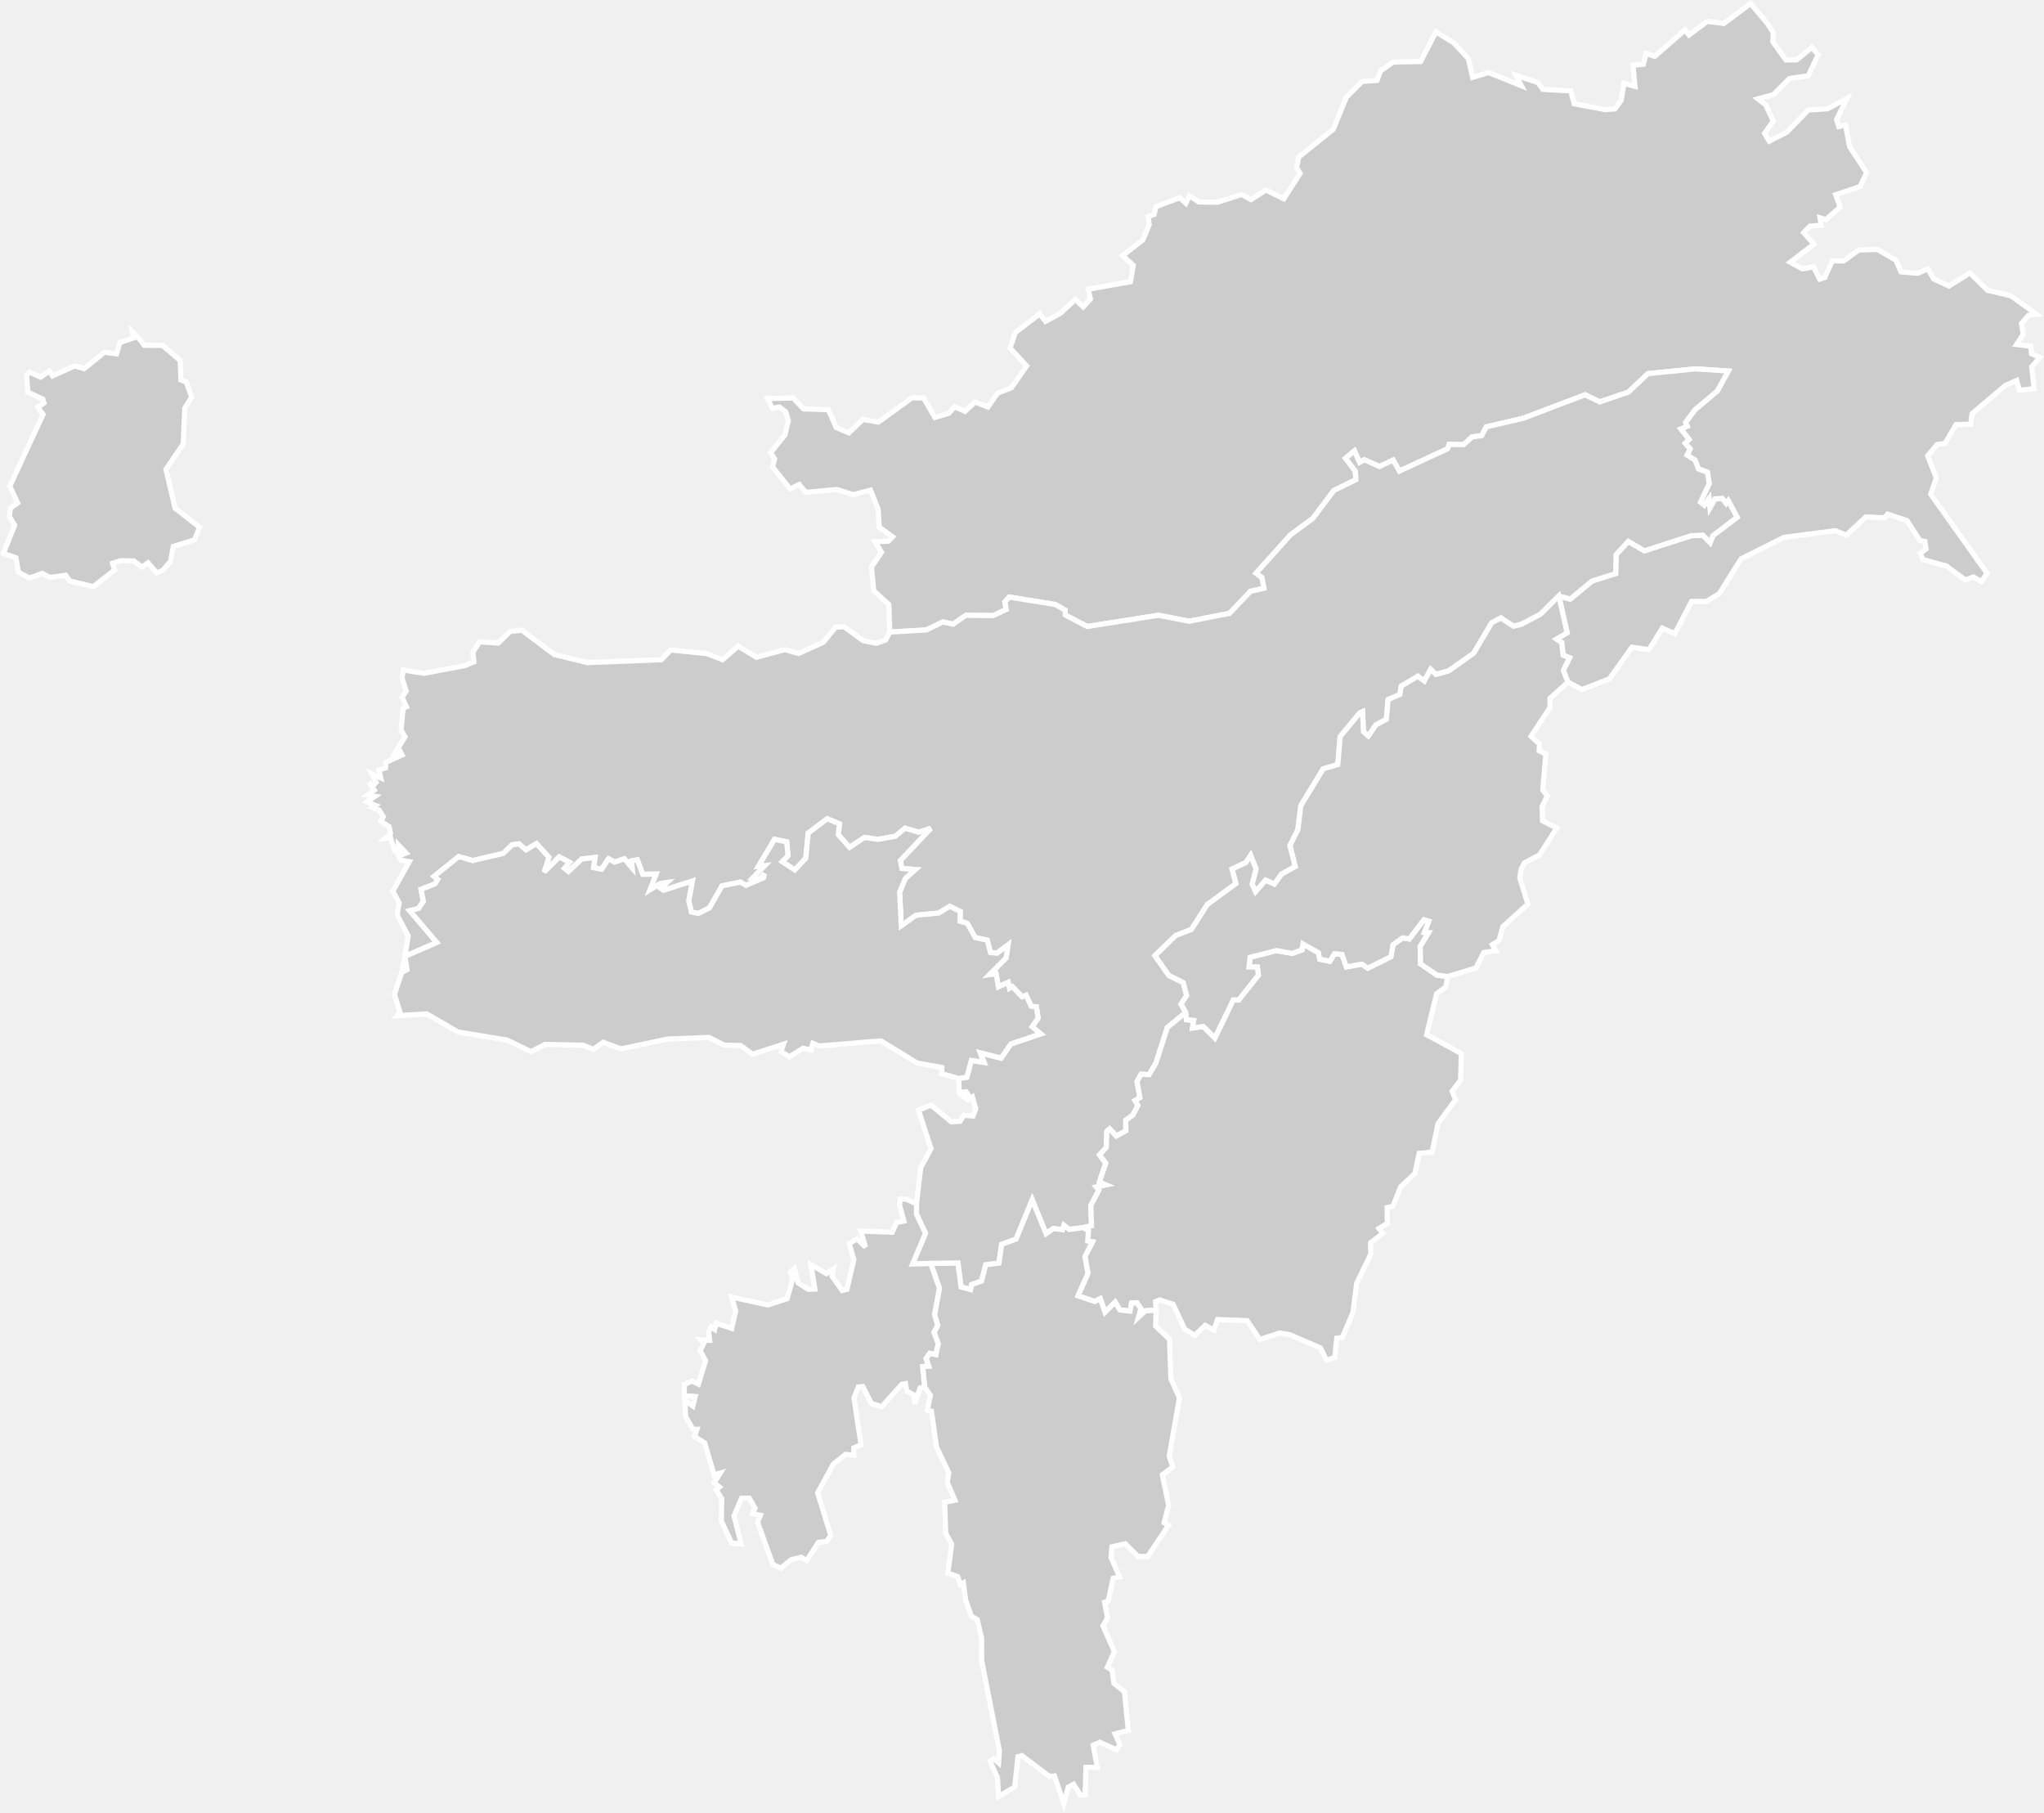
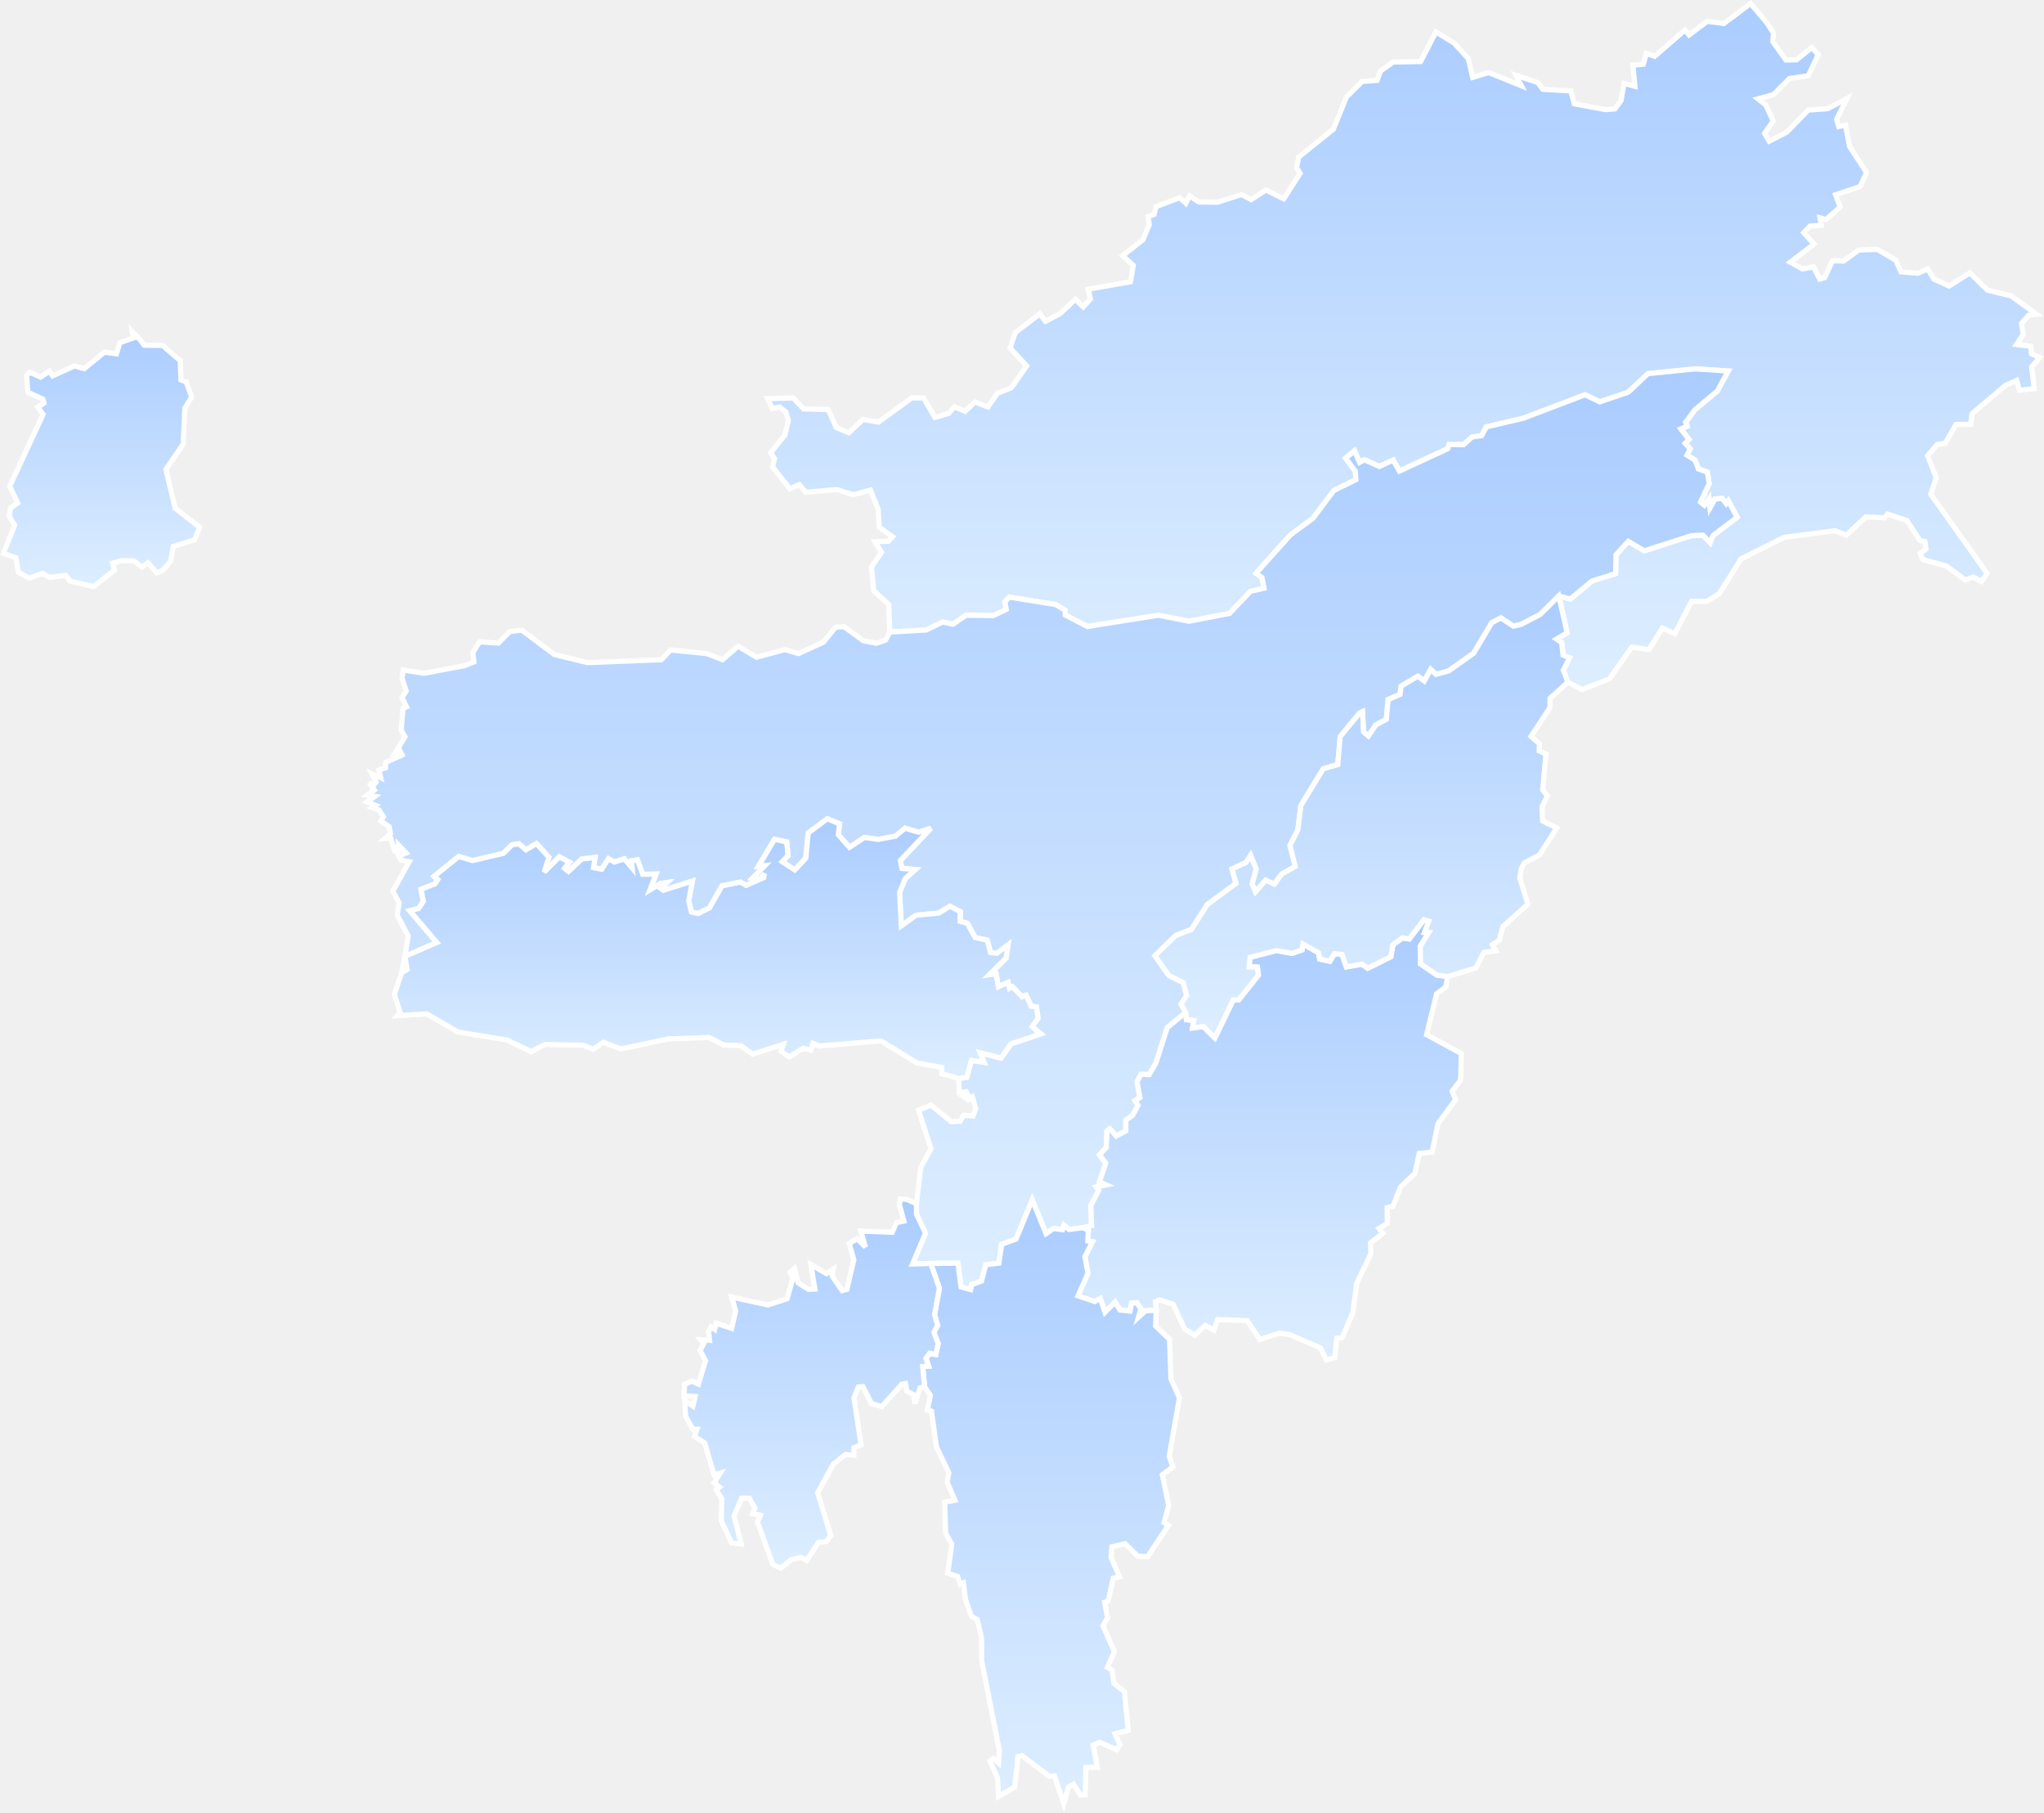
- <svg xmlns="http://www.w3.org/2000/svg" xmlns:ns1="http://amcharts.com/ammap" version="1.1" id="svg1" width="197.475" height="175.076">
+ <svg xmlns="http://www.w3.org/2000/svg" xmlns:ns1="http://amcharts.com/ammap" version="1.1" id="svg1" viewBox="0 0 197.475 175.076">
  <defs id="defs1">
    <style type="text/css" id="style1">
- 			.land
- 			{
- 				fill: #CCCCCC;
- 				fill-opacity: 1;
- 				stroke:white;
- 				stroke-opacity: 1;
- 				stroke-width:0.5;
- 			}
- 		</style>
+       .land {
+         /* Use the fill attribute to reference the gradient */
+         fill: url(#landGradient);
+         fill-opacity: 1;
+         stroke: white;
+         stroke-opacity: 1;
+         stroke-width: 0.5;
+         transition: fill 0.3s ease-in-out; /* Add a smooth transition for the hover effect */
+       }
+       .land:hover {
+         fill: #ffff; /* Change the fill color on hover */
+         fill-opacity: 1;
+         stroke: white;
+         stroke-opacity: 1;
+         stroke-width: 0.5;
+       }
+     </style>
    <ns1:ammap projection="mercator" leftLongitude="68.19" topLatitude="37.054" rightLongitude="97.42" bottomLatitude="6.746" />
+     <linearGradient id="landGradient" x1="0%" y1="0%" x2="0%" y2="100%">
+       <stop offset="0%" stop-color="#aaccff" stop-opacity="1" />
+       <stop offset="100%" stop-color="#ddeeff" stop-opacity="1" />
+     </linearGradient>
  </defs>
  <g id="g1" transform="translate(-414.8528,-290.4187)">
-     <path id="IN-AN" title="Andaman and Nicobar Islands" class="land" d="m 537.246,781.75 -0.041,0.466 0.768,0.304 0.104,2.457 1.258,1.833 -0.71,-0.023 0.661,0.926 -0.574,0.186 -0.437,0.938 0.103,1.868 -0.409,0.423 -0.663,-0.487 -0.502,1.293 -0.461,-0.214 0.224,-1.081 -0.606,-0.312 -0.121,-1.241 -0.813,-0.728 0.069,-0.773 -1.076,-1.115 -0.646,0.178 -0.121,-1.947 0.365,-0.271 -0.4,-0.268 0.64,-1.356 0.994,0.058 0.564,-0.57 0.878,0.273 0.092,-0.675 z m -2.826,-4.263 0.895,1.757 -2.249,2.46 -0.57,-1.38 0.238,-1.305 1.704,-0.466 z m -6.972,-12.196 0.62,0.371 0.054,0.948 0.372,-0.123 0.733,0.794 -0.07,1.212 -0.819,-0.733 -1.384,0.385 -0.288,-0.629 0.323,-0.479 -0.855,0.169 0.198,-1.447 z m 3.502,-0.069 0.743,0.764 -0.11,1.331 -1.472,-1.185 0.529,-0.846 0.383,0.604 z m 0.656,-2.042 0.291,1.838 -0.652,-1.686 z m -1.091,-2.228 0.394,0.704 -0.884,1.042 0.947,1.258 0.041,1.096 -0.412,-0.268 -0.465,0.316 -0.158,0.769 -0.325,-0.992 0.426,0.079 0.114,-0.581 0.146,0.449 0.247,-0.666 -0.938,0.562 0.092,-0.832 -0.627,-0.644 -0.116,-1.08 z m -6.096,-0.721 0.087,0.94 -0.404,-0.509 z m -2.282,-1.897 0.359,0.197 -0.356,1.473 1.639,1.278 -0.11,0.456 -1.593,-0.566 -0.756,-1.021 0.157,-1.465 z m -1.725,-2.47 0.285,0.719 -0.466,-0.199 z m 11.976,-2.108 0.554,2.209 -0.33,0.028 -0.08,0.959 z m -17.337,-14.115 0.765,1.018 0.632,-0.273 -0.606,0.352 0.105,1.126 -0.86,0.459 -1.209,-0.157 -0.228,-1.88 0.96,-0.035 0.151,-0.86 z m -5.693,-34.928 0.303,0.686 0.034,-0.418 0.553,0.459 0.043,1.315 0.571,0.302 0.19,2.299 -1.188,1.388 0.616,0.718 -1.181,1.421 -1.64,-0.774 -1.035,0.34 0.738,-1.745 -0.843,-1.117 -0.088,-2.416 0.448,0.447 1.244,-2.136 0.892,-0.621 0.231,0.456 z m 2.629,-12.987 0.929,1.561 -0.763,0.624 0.924,0.421 -0.055,0.362 -1.862,0.513 -0.434,-0.436 0.123,-0.717 0.751,-0.104 -0.195,-1.461 z m -0.926,-0.669 -0.284,0.153 0.186,-0.911 z m -7.918,-1.076 1.085,0.175 -0.019,1.307 -1.158,-0.147 z m 6.716,-0.233 0.622,0.307 -0.822,0.737 z m 10.071,-5.099 1.075,0.165 -0.465,0.496 -0.716,-0.342 z m -1.074,-4.045 0.271,-0.21 0.564,0.524 0.933,2.46 -0.237,0.444 -0.886,-1.444 -0.543,0.038 -1.023,-1.007 0.826,-1.147 z m 0.412,-1.473 0.074,1.261 -0.647,-0.608 -0.046,-0.721 z m 0.807,-1.151 0.371,2.374 -0.807,-0.647 0.006,-0.669 -1.081,-0.744 0.615,-0.126 0.421,0.574 z m 0.855,-1.156 0.553,1.465 -0.427,1.251 -0.784,-1.058 z m -7.699,-0.517 0.06,1.494 0.968,-0.156 -0.584,2.049 1.288,0.628 -0.452,0.561 -0.476,-0.433 -0.055,0.531 0.673,0.359 -1.042,0.797 0.111,2.36 0.468,-1.735 0.792,-0.083 0.084,0.74 -0.687,4.226 -0.257,-0.223 -0.058,0.482 -0.813,-0.361 0.133,0.786 -0.88,0.345 0.156,0.609 0.294,-0.327 0.144,0.38 0.739,-0.775 -0.176,-0.575 0.734,0.443 -0.947,3.994 -0.272,-0.632 -1.076,-0.317 0.008,-1.068 -0.615,0.203 -0.202,-1.209 0.583,0.089 0.174,-0.44 -0.264,-0.31 -0.496,0.348 -0.418,-1.771 -0.55,0.498 -0.324,-2.989 -0.489,0.204 -0.198,-0.477 1.023,-2.094 0.51,1.253 0.312,-0.204 0.053,0.828 0.144,-0.278 0.264,-4.923 z m 0.75,0.37 0.37,-0.013 -0.121,0.728 -0.526,-0.089 z m 3.455,-0.801 0.246,0.695 -0.456,-0.228 -0.099,0.444 -0.164,-0.604 z m 3.685,-0.13 0.187,0.526 0.404,-0.489 -0.109,1.198 -0.783,-0.537 z m -2.854,-0.401 -0.404,1.062 -0.432,-1.22 0.529,0.163 0.161,-0.639 z m -3.45,-0.628 1.278,0.368 0.601,-0.269 0.48,0.845 -0.638,0.429 0.453,1.079 -0.71,-0.055 0.088,0.851 -0.591,-0.164 -0.426,0.736 0.215,0.507 -1.001,0.929 -0.534,-0.669 0.644,-3.023 -0.578,-0.185 0.169,-0.602 0.297,0.213 0.359,-0.453 z m 22.254,-0.224 0.744,0.697 0.114,1.095 -1.131,-0.175 -0.248,-0.86 z m -18.511,-1.999 -0.482,1.176 -0.272,-0.109 0.235,-1.076 z m -5.117,-8.831 0.142,2.349 -0.486,-1.677 z m 3.934,-1.852 0.482,0.076 -0.353,0.583 0.48,0.025 0.547,1.637 -0.418,0.709 0.97,1.366 -0.47,1.433 0.217,3.108 -0.76,0.34 -0.021,0.317 0.562,-0.04 -0.893,0.511 -0.017,0.806 -1.764,-0.466 1.351,2.293 -1.306,0.373 -1.274,-0.365 -0.351,0.512 -0.719,-0.099 -0.439,-0.601 0.168,-5.718 -0.481,-0.238 0.412,0.014 1.029,-1.35 -0.528,-0.477 0.377,-0.626 -0.465,-2.23 0.291,0.358 1.548,-1.926 0.653,0.518 v 0 l 0.628,-0.148 v 0 z m -4.254,-1.624 0.507,0.29 0.034,1.92 -0.425,1.007 -0.541,0.113 0.285,0.408 -0.437,0.729 -0.419,-1.677 0.448,-2.146 z m 6.511,-0.107 -0.569,0.639 0.07,0.693 -0.646,-0.129 0.163,-1.032 0.261,0.421 z m 0.475,-12.32 0.326,1.028 -0.216,1.926 0.222,0.671 0.337,-0.368 0.198,0.321 -0.326,0.511 0.739,0.989 -0.519,0.702 -0.691,-0.902 -0.617,-0.173 -0.355,0.523 -0.337,-0.67 -0.412,0.349 1.233,0.511 0.063,0.927 0.704,-0.113 -0.007,0.487 0.437,-0.285 -0.721,2.001 0.056,2.091 -0.648,1.119 -0.797,-0.138 0.185,0.473 -0.837,-1.026 -0.385,0.146 -0.306,0.69 0.771,1.078 -0.548,0.528 -0.113,-0.821 -0.517,0.049 -0.583,1.18 0.388,0.943 v 0 l -0.628,0.148 v 0 l -1.021,-0.813 -10e-4,-1.52 0.505,-0.024 0.143,-0.554 -0.769,-0.12 0.174,-1.519 0.535,-0.148 -0.256,-0.652 0.785,-0.262 -0.791,-0.297 0.378,-1.785 0.559,-0.439 -0.669,-0.428 0.413,-0.528 -0.431,-0.167 0.372,-1.39 0.576,-0.23 -0.5,-0.356 h 0.518 l 0.343,-0.588 -0.262,-0.892 1.21,-0.648 -0.25,-0.742 0.989,-0.173 0.506,0.356 -0.023,-0.969 0.467,0.666 z m -0.285,-2.199 0.251,1.053 -1.069,-0.601 z m 13.096,-26.327 -0.617,1.441 0.021,-0.82 z" />
    <path id="IN-AR" title="Arunachal Pradesh" class="land" d="m 585.597,292.679 0.586,0.923 -0.057,0.841 1.267,1.77 1.034,-0.016 1.469,-1.19 0.621,0.696 -0.973,2.039 -1.803,0.259 -1.561,1.563 -1.49,0.405 0.751,0.583 0.722,1.549 -0.829,1.205 0.445,0.751 1.713,-0.878 2.06,-2.129 1.865,-0.127 1.871,-0.993 -1,2.03 0.212,0.683 0.654,-0.134 0.39,2.067 1.644,2.509 -0.628,1.353 -2.37,0.793 0.447,1.187 -1.382,1.211 -0.568,-0.17 0.119,0.718 -1.089,0.082 -0.606,0.63 0.991,1.113 -2.287,1.745 1.174,0.645 1.07,-0.193 0.596,1.178 0.491,-0.153 0.742,-1.616 1.087,0.022 1.452,-1.06 1.779,-0.064 1.81,1.043 0.488,1.129 1.63,0.135 0.971,-0.416 0.571,0.968 1.478,0.681 2.011,-1.265 1.703,1.671 2.264,0.539 2.48,1.791 -0.774,0.095 -0.687,0.791 0.172,1.026 -0.653,1.002 1.376,0.162 0.074,0.735 0.798,0.354 -0.776,0.895 0.229,2.116 -1.421,0.162 -0.261,-0.953 -1.092,0.481 -3.224,2.735 -0.127,1.023 -1.421,0.019 -1.053,1.817 -0.752,0.104 -0.936,1.096 0.839,2.132 -0.541,1.582 5.44,7.636 -0.53,0.795 -0.792,-0.431 -0.775,0.283 -1.819,-1.347 -2.282,-0.628 -0.257,-0.601 0.558,-0.413 -0.103,-0.728 -0.489,-0.107 -1.243,-1.92 -1.88,-0.616 -0.282,0.356 -1.812,-0.09 -1.888,1.767 -1.08,-0.433 -4.949,0.647 -4.142,2.08 -2.098,3.346 -1.236,0.76 -1.45,10e-4 -1.615,3.106 -1.202,-0.53 -1.294,2.077 -1.649,-0.233 -2.175,3.059 -2.644,1.026 -1.359,-0.706 v 0 l -0.449,-1.143 0.601,-1.213 -0.623,-0.257 -0.136,-1.221 -0.505,-0.33 1.033,-0.607 -0.803,-3.554 v 0 l 1.104,0.297 2.101,-1.742 2.285,-0.723 0.041,-1.82 1.182,-1.293 1.547,0.916 4.526,-1.457 1.134,-0.058 0.701,0.73 0.261,-0.675 2.344,-1.782 -0.85,-1.586 -0.204,0.267 -0.38,-0.491 -0.692,0.044 -0.498,0.871 -0.092,-0.892 -0.445,0.632 -0.377,-0.309 0.842,-1.781 -0.173,-1.105 -0.868,-0.314 -0.328,-0.855 -0.776,-0.48 0.3,-0.601 -0.482,-0.549 0.377,-0.37 -0.801,-1.012 0.62,-0.257 -0.153,-0.381 0.893,-1.201 2.18,-1.837 1.05,-1.915 -3.173,-0.209 -4.587,0.462 -1.901,1.791 -2.755,0.937 -1.42,-0.686 -5.971,2.269 -3.568,0.83 -0.449,0.846 -0.922,0.128 -0.825,0.742 -1.393,-0.015 -0.144,0.413 -4.663,2.159 -0.602,-1.066 -1.329,0.619 -1.455,-0.647 -0.46,0.257 -0.498,-1.118 -0.86,0.707 0.949,1.255 0.054,0.818 -2.132,1.045 -2.016,2.686 -2.185,1.613 -3.313,3.69 0.569,0.417 0.2,1.037 -1.31,0.297 -2.023,2.132 -3.903,0.76 -2.96,-0.577 -6.879,1.084 -2.126,-1.107 -0.023,-0.477 -0.926,-0.538 -4.469,-0.721 -0.416,0.467 0.133,0.726 -1.26,0.598 -2.63,-0.033 -1.253,0.865 -0.977,-0.217 -1.605,0.773 -3.528,0.201 v 0 l -0.095,-2.66 -1.456,-1.335 -0.218,-2.281 0.97,-1.435 -0.63,-1.008 1.299,-0.058 0.397,-0.432 -1.294,-0.929 -0.091,-1.709 -0.748,-1.868 -1.661,0.449 -1.599,-0.504 -2.993,0.275 -0.627,-0.76 -0.893,0.423 -1.688,-2.121 0.196,-0.782 -0.385,-0.59 1.382,-1.706 0.332,-1.393 -0.24,-0.839 -0.614,-0.471 -0.698,0.13 -0.451,-0.947 2.47,-0.064 0.997,1.059 2.4,0.069 0.761,1.728 1.218,0.514 1.363,-1.292 1.498,0.256 3.244,-2.351 1.123,0.025 1.088,1.876 1.336,-0.395 0.566,-0.637 1.006,0.443 0.972,-0.9 1.243,0.482 0.928,-1.331 1.343,-0.532 1.471,-2.105 -1.602,-1.731 0.503,-1.487 2.358,-1.806 0.561,0.714 1.441,-0.77 1.45,-1.352 0.75,0.733 0.699,-0.764 -0.212,-0.948 4.089,-0.722 0.263,-1.585 -1.023,-0.93 1.953,-1.536 0.614,-1.456 -0.113,-0.79 0.582,-0.208 0.193,-0.756 2.276,-0.851 0.598,0.532 0.354,-0.72 0.895,0.596 1.805,0.027 2.334,-0.749 0.913,0.493 1.441,-0.924 1.719,0.846 1.576,-2.464 -0.338,-0.541 0.202,-1.023 3.354,-2.698 1.247,-3.08 1.528,-1.527 1.448,-0.106 0.322,-0.897 1.233,-0.874 2.652,-0.05 1.472,-2.858 1.735,1.058 1.388,1.509 0.432,1.825 1.545,-0.469 3.161,1.28 -0.529,-1.011 2.111,0.697 0.489,0.656 2.7,0.153 0.33,1.244 3.007,0.561 0.925,-0.068 0.6,-0.814 0.279,-1.649 1.057,0.278 -0.191,-2.036 1.007,-0.095 0.271,-1.047 0.823,0.287 2.922,-2.545 0.394,0.479 1.766,-1.317 1.597,0.21 2.584,-1.929 z" />
    <path id="IN-AS" title="Assam" class="land" d="m 453.975,382.794 0.206,1.282 -0.521,0.291 v 0 z m 46.843,-31.323 3.527,-0.202 1.605,-0.773 0.977,0.217 1.253,-0.865 2.63,0.034 1.261,-0.598 -0.133,-0.726 0.415,-0.467 4.47,0.721 0.926,0.538 0.023,0.477 2.126,1.107 6.879,-1.084 2.96,0.577 3.902,-0.76 2.023,-2.132 1.31,-0.297 -0.199,-1.037 -0.569,-0.417 3.313,-3.69 2.186,-1.612 2.016,-2.686 2.132,-1.046 -0.054,-0.818 -0.949,-1.255 0.86,-0.707 0.498,1.118 0.46,-0.257 1.455,0.647 1.329,-0.619 0.602,1.066 4.663,-2.159 0.145,-0.414 1.393,0.016 0.825,-0.742 0.922,-0.128 0.449,-0.845 3.567,-0.831 5.972,-2.269 1.42,0.686 2.755,-0.937 1.9,-1.791 4.588,-0.462 3.173,0.209 -1.05,1.915 -2.181,1.837 -0.893,1.202 0.152,0.38 -0.619,0.257 0.801,1.012 -0.377,0.37 0.481,0.549 -0.3,0.602 0.776,0.479 0.328,0.855 0.867,0.314 0.174,1.105 -0.843,1.78 0.377,0.309 0.445,-0.632 0.092,0.892 0.498,-0.871 0.692,-0.044 0.38,0.491 0.204,-0.267 0.85,1.586 -2.344,1.782 -0.261,0.676 -0.701,-0.73 -1.134,0.058 -4.526,1.458 -1.547,-0.916 -1.182,1.293 -0.041,1.82 -2.285,0.723 -2.102,1.742 -1.104,-0.297 v 0 l -1.789,1.777 -1.856,0.97 -0.747,0.167 -1.204,-0.791 -0.878,0.459 -1.759,2.95 -2.42,1.713 -1.22,0.326 -0.506,-0.481 -0.617,1.125 -0.62,-0.463 -1.614,0.958 -0.114,0.801 -1.143,0.492 -0.177,1.91 -1.012,0.551 -0.725,1.063 -0.474,-0.415 -0.086,-1.94 -0.273,0.123 -1.888,2.288 -0.23,2.703 -1.413,0.414 -2.16,3.555 -0.287,2.333 -0.759,1.513 0.514,2.03 -1.33,0.741 -0.694,0.966 -0.846,-0.387 -0.974,1.117 -0.334,-0.739 0.388,-1.467 -0.53,-1.304 -0.443,0.687 -1.344,0.624 0.373,1.407 -2.768,2.031 -1.536,2.409 -1.515,0.579 -2.005,1.954 1.343,1.907 1.381,0.679 0.342,1.263 -0.551,0.822 0.463,0.804 v 0 l -1.785,1.459 -1.108,3.452 -0.652,1.1 -0.763,-0.039 -0.405,0.709 0.284,1.549 -0.47,0.287 0.278,0.459 -0.506,0.953 -0.668,0.478 0.004,1.037 -0.93,0.493 -0.634,-0.689 -0.27,0.231 -0.054,1.556 -0.656,0.723 0.604,0.802 -0.613,1.813 0.661,0.29 -0.961,0.2 0.242,0.314 -0.772,1.467 0.071,1.963 -0.81,0.181 v 0 l -1.356,0.177 -0.506,-0.397 -0.133,0.422 -0.886,-0.115 -0.71,0.497 -1.334,-3.272 -1.561,3.797 -1.391,0.506 -0.266,1.812 -1.275,0.17 -0.4,1.563 -0.956,0.347 -0.104,0.476 -0.927,-0.252 -0.298,-2.299 -2.632,0.031 v 0 l -1.754,0.056 1.249,-2.971 -0.867,-1.853 -0.002,-1 v 0 l 0.417,-3.502 0.991,-1.82 -1.209,-3.73 1.212,-0.479 1.948,1.608 0.855,-0.05 0.353,-0.577 0.893,0.074 0.271,-0.696 -0.323,-1.147 -0.432,0.273 -0.348,-0.252 0.453,-0.084 -0.275,-0.438 -0.672,0.082 -0.054,-1.361 v 0 l 0.782,-0.122 0.44,-1.63 1.228,0.194 -0.383,-0.929 2.03,0.513 0.947,-1.365 2.879,-0.973 -0.832,-0.69 0.576,-0.825 -0.163,-1.09 -0.499,-0.063 -0.492,-1.06 -0.396,0.145 -0.929,-0.971 -0.286,0.156 -0.122,-0.576 -0.945,0.433 -0.229,-1.271 -0.643,0.097 1.617,-1.614 0.184,-1.264 -1.065,0.803 -0.629,-0.07 -0.312,-1.19 -1.171,-0.252 -0.759,-1.375 -0.697,-0.197 0.021,-0.935 -1.007,-0.511 -1.078,0.655 -2.189,0.208 -1.429,1.024 -0.159,-3.256 0.56,-1.329 0.955,-0.853 -1.294,-0.11 -0.153,-0.764 2.951,-3.112 -1.176,0.384 -1.316,-0.393 -0.945,0.779 -1.681,0.303 -1.293,-0.19 -1.443,0.962 -1.088,-1.22 0.118,-1.056 -1.183,-0.487 -1.843,1.38 -0.231,2.436 -1.065,1.127 -1.218,-0.799 0.562,-0.577 -0.122,-1.333 -1.179,-0.248 -1.553,2.603 0.622,-0.068 -1.185,1.214 0.691,0.087 0.459,-0.514 -0.09,0.388 -1.696,0.737 -0.534,-0.317 -1.786,0.368 -1.213,2.125 -1.083,0.543 -0.668,-0.142 -0.253,-1.081 0.347,-1.913 -2.788,0.894 -0.28,-0.197 0.6,-0.549 -0.616,0.088 -1.012,0.614 0.596,-1.522 -1.293,0.02 -0.518,-1.398 -0.562,0.102 0.067,0.691 -0.756,-0.89 -0.968,0.314 -0.563,-0.323 -0.666,1.016 -0.785,-0.16 0.144,-0.975 -1.284,0.151 -1.282,1.202 -0.383,-0.31 0.471,-0.583 -0.975,-0.518 -1.463,1.471 0.458,-1.431 -1.196,-1.325 -1.019,0.607 -0.673,-0.582 -0.66,0.089 -0.851,0.833 -2.969,0.693 -1.337,-0.389 -2.385,1.912 0.36,0.304 -0.285,0.433 -1.334,0.517 0.223,1.157 -0.455,0.691 -0.855,0.221 2.61,3.068 -3.081,1.338 v 0 l 0.316,-1.976 -1.059,-2.024 0.187,-1.174 -0.608,-1.126 1.588,-2.853 -0.814,-0.144 -0.209,-0.405 0.71,-0.282 -0.75,-0.795 0.004,0.682 -0.352,-0.09 -0.396,-1.262 -0.547,0.057 0.534,-0.48 -0.124,-0.661 -0.805,-0.531 0.242,-0.427 -0.414,-0.653 -0.673,-0.242 v 0 l 0.322,-0.208 -0.823,-0.327 0.778,-0.539 -0.728,-0.115 0.659,-0.487 -0.501,-0.735 0.427,0.267 0.257,-0.294 -0.411,-0.804 0.854,0.38 -0.17,-0.747 0.635,-0.219 0.024,-0.52 1.576,-0.725 -0.219,-0.425 -0.409,0.146 0.907,-1.474 -0.376,-0.649 0.195,-2.097 0.325,-0.148 -0.429,-0.912 0.404,-0.608 -0.406,-1.265 v 0 l 0.113,-0.774 1.997,0.322 3.941,-0.74 0.893,-0.366 -0.098,-0.913 0.645,-1.026 1.814,0.128 1.121,-1.118 1.144,-0.135 3.145,2.354 3.189,0.78 7.153,-0.277 0.893,-0.94 3.469,0.345 1.549,0.591 1.508,-1.304 1.768,1.068 2.742,-0.736 1.329,0.378 2.4,-1.096 1.169,-1.447 0.826,-0.049 1.849,1.351 1.255,0.25 0.909,-0.314 z" />
    <path id="IN-ML" title="Meghalaya" class="land" d="m 453.975,382.794 3.081,-1.337 -2.611,-3.068 0.856,-0.221 0.455,-0.691 -0.223,-1.157 1.334,-0.517 0.285,-0.433 -0.36,-0.304 2.385,-1.912 1.337,0.389 2.968,-0.692 0.851,-0.833 0.66,-0.089 0.673,0.582 1.019,-0.607 1.196,1.325 -0.458,1.431 1.463,-1.472 0.974,0.518 -0.47,0.583 0.382,0.309 1.283,-1.202 1.284,-0.15 -0.144,0.975 0.785,0.16 0.666,-1.016 0.564,0.323 0.968,-0.313 0.756,0.89 -0.068,-0.692 0.562,-0.102 0.517,1.399 1.293,-0.02 -0.595,1.522 1.011,-0.615 0.617,-0.088 -0.6,0.549 0.28,0.197 2.788,-0.894 -0.346,1.913 0.253,1.08 0.667,0.142 1.083,-0.543 1.213,-2.125 1.787,-0.368 0.534,0.317 1.696,-0.737 0.09,-0.388 -0.459,0.514 -0.692,-0.088 1.185,-1.214 -0.622,0.068 1.553,-2.602 1.178,0.248 0.122,1.333 -0.561,0.577 1.218,0.8 1.065,-1.127 0.232,-2.436 1.842,-1.38 1.183,0.487 -0.118,1.056 1.088,1.22 1.443,-0.962 1.293,0.191 1.681,-0.303 0.945,-0.779 1.316,0.393 1.176,-0.385 -2.951,3.113 0.153,0.764 1.294,0.11 -0.955,0.853 -0.559,1.328 0.159,3.257 1.429,-1.025 2.189,-0.208 1.078,-0.656 1.007,0.512 -0.022,0.934 0.698,0.198 0.759,1.375 1.17,0.252 0.312,1.19 0.629,0.071 1.065,-0.803 -0.183,1.263 -1.618,1.614 0.643,-0.097 0.23,1.271 0.945,-0.433 0.122,0.576 0.286,-0.156 0.929,0.971 0.396,-0.145 0.492,1.06 0.499,0.063 0.164,1.09 -0.577,0.825 0.832,0.691 -2.878,0.972 -0.948,1.366 -2.03,-0.514 0.383,0.93 -1.228,-0.195 -0.44,1.631 -0.782,0.121 v 0 l -1.648,-0.467 0.014,-0.599 -2.393,-0.431 -3.482,-2.138 -5.973,0.499 -0.607,-0.266 -0.186,0.658 -0.767,-0.174 -1.315,0.829 -0.815,-0.53 0.247,-0.693 -3,0.967 -1.136,-0.833 -1.622,-0.05 -1.435,-0.738 -4.004,0.157 -4.512,0.952 -1.707,-0.64 -0.966,0.679 -0.973,-0.397 -3.686,-0.078 -1.347,0.703 -2.321,-1.127 -4.738,-0.769 -3.013,-1.752 -2.867,0.169 0.275,-0.335 -0.539,-1.73 0.7,-2.091 v 0 l 0.521,-0.29 z" />
    <path id="IN-MN" title="Manipur" class="land" d="m 529.416,388.21 0.058,0.697 0.713,0.079 -0.12,0.724 1.038,-0.147 1.116,1.116 1.775,-3.674 h 0.528 l 1.904,-2.397 -0.103,-0.771 -0.801,-0.02 0.102,-0.931 2.539,-0.65 1.534,0.273 0.947,-0.34 0.088,-0.572 1.493,0.84 0.128,0.623 0.976,0.208 0.448,-0.728 0.728,0.065 0.418,1.204 1.505,-0.264 0.56,0.397 2.236,-1.111 0.204,-1.156 0.92,-0.667 0.656,0.107 1.416,-1.863 0.474,0.147 -0.41,1.076 0.401,0.02 -0.826,1.339 0.035,1.687 1.582,1.085 1.034,0.137 v 0 l -0.18,1.004 -0.891,0.666 -0.96,3.95 3.355,1.822 -0.072,2.559 -0.818,1.079 0.333,0.822 -1.7,2.297 -0.564,2.758 -1.254,0.128 -0.408,1.927 -1.382,1.302 -0.751,1.881 -0.548,0.126 0.011,1.525 -0.808,0.491 0.377,0.463 -1.193,0.925 0.034,1.061 -1.367,2.848 -0.364,2.816 -1.033,2.426 -0.527,0.061 -0.195,1.874 -0.813,0.228 -0.556,-1.157 -2.978,-1.29 -0.98,-0.157 -1.906,0.621 -1.235,-1.814 -2.854,-0.108 -0.358,1.018 -0.836,-0.457 -1.015,0.966 -0.968,-0.609 -1.119,-2.399 -1.289,-0.421 -0.415,0.171 0.071,0.838 v 0 l -1.03,0.042 -0.689,0.633 0.237,-0.831 -0.388,-0.572 -0.507,0.03 -0.149,0.775 -0.981,-0.113 -0.459,-0.755 -0.984,0.981 -0.449,-1.32 -0.54,0.28 -1.618,-0.551 0.961,-2.172 -0.295,-1.608 0.736,-1.437 -0.457,-0.078 0.059,-0.998 -0.499,-0.292 v 0 l 0.809,-0.181 -0.071,-1.963 0.773,-1.466 -0.243,-0.315 0.961,-0.2 -0.661,-0.29 0.614,-1.812 -0.604,-0.802 0.656,-0.723 0.054,-1.556 0.27,-0.231 0.633,0.689 0.93,-0.493 -0.004,-1.037 0.668,-0.477 0.506,-0.953 -0.278,-0.46 0.469,-0.287 -0.284,-1.549 0.405,-0.709 0.763,0.038 0.652,-1.1 1.109,-3.452 z" />
    <path id="IN-MZ" title="Mizoram" class="land" d="m 504.77,412.459 2.631,-0.031 0.298,2.299 0.927,0.252 0.104,-0.476 0.957,-0.347 0.4,-1.563 1.275,-0.17 0.266,-1.812 1.391,-0.506 1.56,-3.796 1.334,3.272 0.71,-0.497 0.886,0.115 0.133,-0.422 0.505,0.398 1.357,-0.177 v 0 l 0.499,0.292 -0.059,0.998 0.457,0.078 -0.736,1.437 0.295,1.608 -0.961,2.172 1.618,0.551 0.54,-0.28 0.449,1.32 0.984,-0.981 0.459,0.755 0.981,0.113 0.149,-0.775 0.507,-0.03 0.388,0.572 -0.237,0.831 0.689,-0.633 1.03,-0.042 v 0 l -0.062,1.515 1.346,1.29 0.139,3.839 0.824,1.801 -0.994,5.657 0.355,1.027 -1.013,0.76 0.606,2.951 -0.435,1.675 0.412,0.265 -2.008,3.004 -0.932,-0.014 -1.23,-1.218 -1.288,0.289 -0.078,1.057 0.82,1.846 -0.62,0.134 -0.472,2.189 -0.355,0.133 0.282,1.494 -0.439,0.787 1.102,2.491 -0.684,1.513 0.46,0.266 0.176,1.278 1.02,0.809 0.371,3.741 -1.286,0.327 0.476,1.045 -0.322,0.491 -1.622,-0.718 -0.635,0.281 0.396,2.148 -1.095,-0.003 -0.084,2.655 -0.445,0.023 -0.674,-1.055 -0.505,0.278 -0.435,1.601 -0.903,-2.675 -0.484,0.044 -2.653,-2.004 -0.388,0.096 -0.314,2.929 -1.564,0.922 -0.098,-1.813 -0.723,-1.606 0.36,-0.237 0.468,0.412 0.081,-1.16 -1.724,-8.765 0.005,-2.114 -0.425,-1.815 -0.561,-0.308 -0.564,-1.601 -0.212,-1.636 -0.307,0.15 -0.24,-0.75 -0.963,-0.333 0.382,-2.788 -0.583,-1.081 -0.099,-2.98 0.995,-0.193 -0.749,-1.741 0.157,-0.898 -1.196,-2.524 -0.482,-3.439 -0.392,-0.109 0.289,-1.424 -0.56,-0.817 v 0 l -0.191,-1.964 0.573,-0.041 -0.251,-0.734 0.36,-0.51 0.591,0.128 0.229,-1.047 -0.412,-1.11 0.368,-0.662 -0.312,-1.028 0.475,-2.556 z" />
    <path id="IN-NL" title="Nagaland" class="land" d="m 565.453,347.987 0.803,3.554 -1.033,0.607 0.505,0.33 0.136,1.221 0.623,0.257 -0.601,1.213 0.449,1.143 v 0 l -1.736,1.556 -0.004,0.901 -1.828,2.775 0.816,0.734 -0.029,0.668 0.648,0.312 -0.304,3.464 0.446,0.568 -0.513,1.051 0.053,1.373 1.364,0.682 -1.659,2.599 -1.46,0.766 -0.319,0.603 -0.126,0.856 0.777,2.53 -2.407,2.163 -0.375,1.337 -0.643,0.416 0.335,0.6 -1.163,0.149 -0.772,1.506 -2.724,0.822 v 0 l -1.034,-0.137 -1.582,-1.085 -0.035,-1.687 0.826,-1.339 -0.401,-0.02 0.41,-1.076 -0.474,-0.147 -1.416,1.863 -0.656,-0.107 -0.92,0.667 -0.204,1.156 -2.236,1.111 -0.56,-0.397 -1.505,0.264 -0.418,-1.204 -0.728,-0.065 -0.448,0.728 -0.976,-0.208 -0.128,-0.623 -1.493,-0.84 -0.088,0.572 -0.947,0.34 -1.534,-0.273 -2.539,0.65 -0.102,0.931 0.801,0.02 0.103,0.771 -1.904,2.397 h -0.528 l -1.775,3.674 -1.116,-1.116 -1.038,0.147 0.12,-0.724 -0.713,-0.079 -0.058,-0.697 v 0 l -0.463,-0.804 0.551,-0.822 -0.342,-1.263 -1.381,-0.679 -1.343,-1.907 2.005,-1.954 1.515,-0.579 1.536,-2.41 2.768,-2.031 -0.373,-1.407 1.343,-0.624 0.444,-0.686 0.53,1.304 -0.388,1.467 0.334,0.739 0.974,-1.116 0.846,0.386 0.694,-0.966 1.33,-0.741 -0.514,-2.03 0.759,-1.513 0.287,-2.333 2.16,-3.555 1.414,-0.415 0.23,-2.703 1.888,-2.287 0.273,-0.123 0.086,1.94 0.474,0.414 0.724,-1.063 1.012,-0.551 0.177,-1.91 1.142,-0.491 0.115,-0.801 1.614,-0.958 0.62,0.464 0.617,-1.125 0.506,0.482 1.22,-0.326 2.42,-1.713 1.759,-2.951 0.877,-0.459 1.205,0.791 0.747,-0.167 1.856,-0.97 z" />
    <path id="IN-SK" title="Sikkim" class="land" d="m 428.334,323.177 0.449,0.591 1.766,0.018 1.713,1.457 0.07,1.876 0.523,0.201 0.512,1.464 -0.658,1.055 -0.16,3.473 -1.665,2.443 0.885,3.75 2.366,1.849 -0.486,1.204 -2.052,0.641 -0.271,1.446 -0.764,0.88 v 0 l -0.569,0.227 -0.84,-0.976 -0.585,0.417 -0.783,-0.595 -1.257,-0.021 -0.8,0.247 0.192,0.656 -2.051,1.603 -2.264,-0.544 -0.405,-0.555 -1.506,0.207 -0.772,-0.385 -1.235,0.452 -1.064,-0.576 -0.228,-1.389 -1.213,-0.421 v 0 l 1.092,-2.735 -0.517,-0.824 0.104,-0.809 0.695,-0.497 -0.759,-1.628 3.215,-6.928 -0.507,-0.699 0.591,-0.402 -0.106,-0.382 -1.443,-0.66 -0.127,-1.635 0.317,-0.297 1.038,0.467 0.86,-0.572 0.298,0.458 2.12,-0.966 0.933,0.269 1.953,-1.592 1.169,0.158 0.325,-1.084 1.298,-0.445 -0.097,-0.612 z" />
    <path id="IN-TR" title="Tripura" class="land" d="m 502.437,406.262 0.959,0.429 v 0 l 10e-4,1 0.868,1.853 -1.249,2.971 1.754,-0.056 v 0 l 0.841,2.395 -0.475,2.556 0.312,1.028 -0.368,0.662 0.412,1.11 -0.229,1.047 -0.591,-0.128 -0.36,0.51 0.251,0.734 -0.573,0.041 0.191,1.964 v 0 l -0.441,0.102 -0.49,1.519 -0.133,-0.86 -0.652,-0.349 -0.13,-0.727 -0.36,0.064 -1.936,2.16 -0.995,-0.303 -0.827,-1.631 -0.449,0.046 -0.415,1.043 0.687,4.529 -0.697,0.302 -0.001,0.715 -0.802,-0.087 -1.176,0.935 -1.517,2.769 1.268,4.136 -0.425,0.579 -0.768,0.073 -1.139,1.761 -0.538,-0.314 -0.967,0.241 -0.99,0.813 -0.776,-0.369 -1.471,-4.089 0.281,-0.656 -0.767,-0.154 0.245,-0.529 -0.55,-0.962 -0.754,-0.007 -0.729,1.711 0.693,2.721 -0.928,-0.109 -0.99,-2.119 0.041,-2.153 -0.542,-0.857 0.317,-0.263 -0.508,-0.426 0.593,-0.938 -0.606,0.178 -0.898,-3.067 -0.982,-0.637 0.233,-0.695 -0.388,0.008 -0.704,-1.231 -0.096,-1.554 0.788,0.537 0.233,-0.922 -1.084,-0.083 0.045,-1.097 0.736,-0.315 0.608,0.3 0.692,-2.264 -0.526,-0.992 0.355,-0.685 -0.298,-0.349 0.859,0.054 -0.093,-0.851 0.248,-0.443 0.334,0.236 0.142,-0.589 1.502,0.495 0.384,-1.698 -0.387,-1.326 3.5,0.761 1.86,-0.604 0.547,-1.938 -0.254,-0.611 0.408,-0.367 0.364,1.394 0.98,0.615 0.637,-0.023 -0.392,-2.368 1.509,0.873 0.668,-0.443 -0.12,0.698 0.974,1.384 0.453,-0.119 0.67,-2.859 -0.449,-1.557 0.768,-0.469 0.801,0.799 -0.446,-1.539 3.038,0.11 0.417,-0.928 0.704,-0.148 -0.426,-1.587 0.072,-0.548 z" />
  </g>
</svg>
